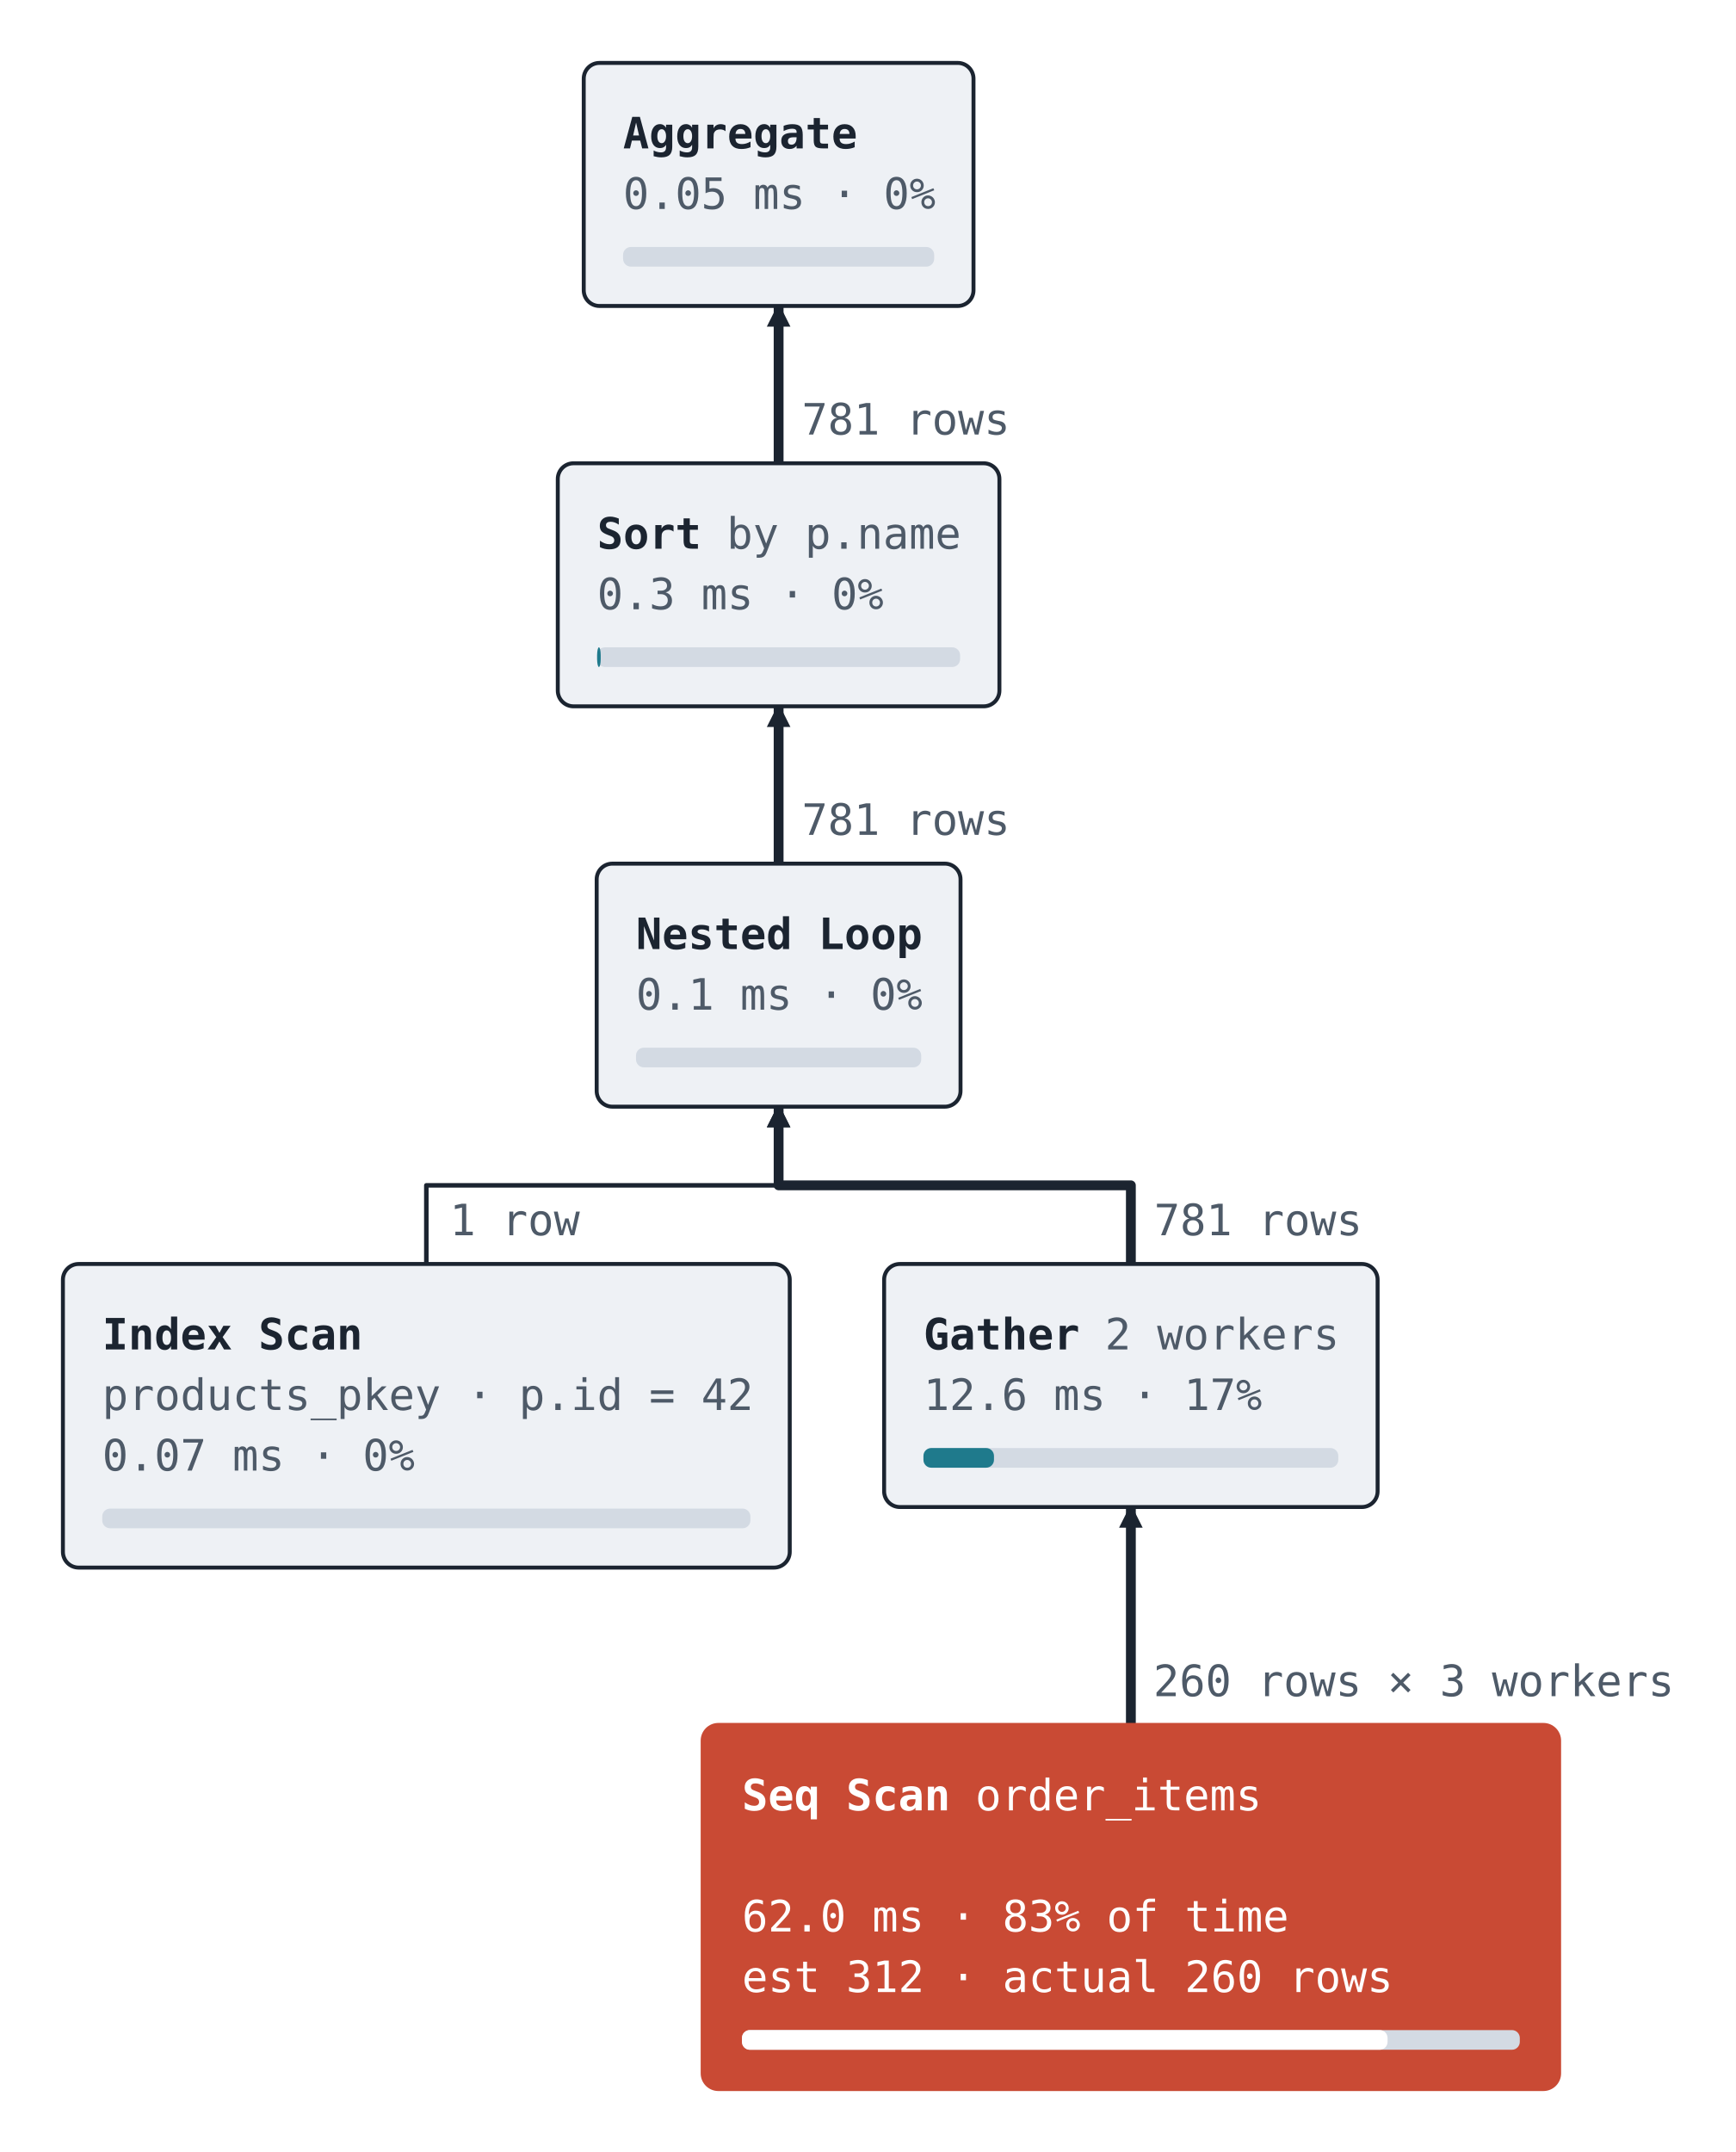
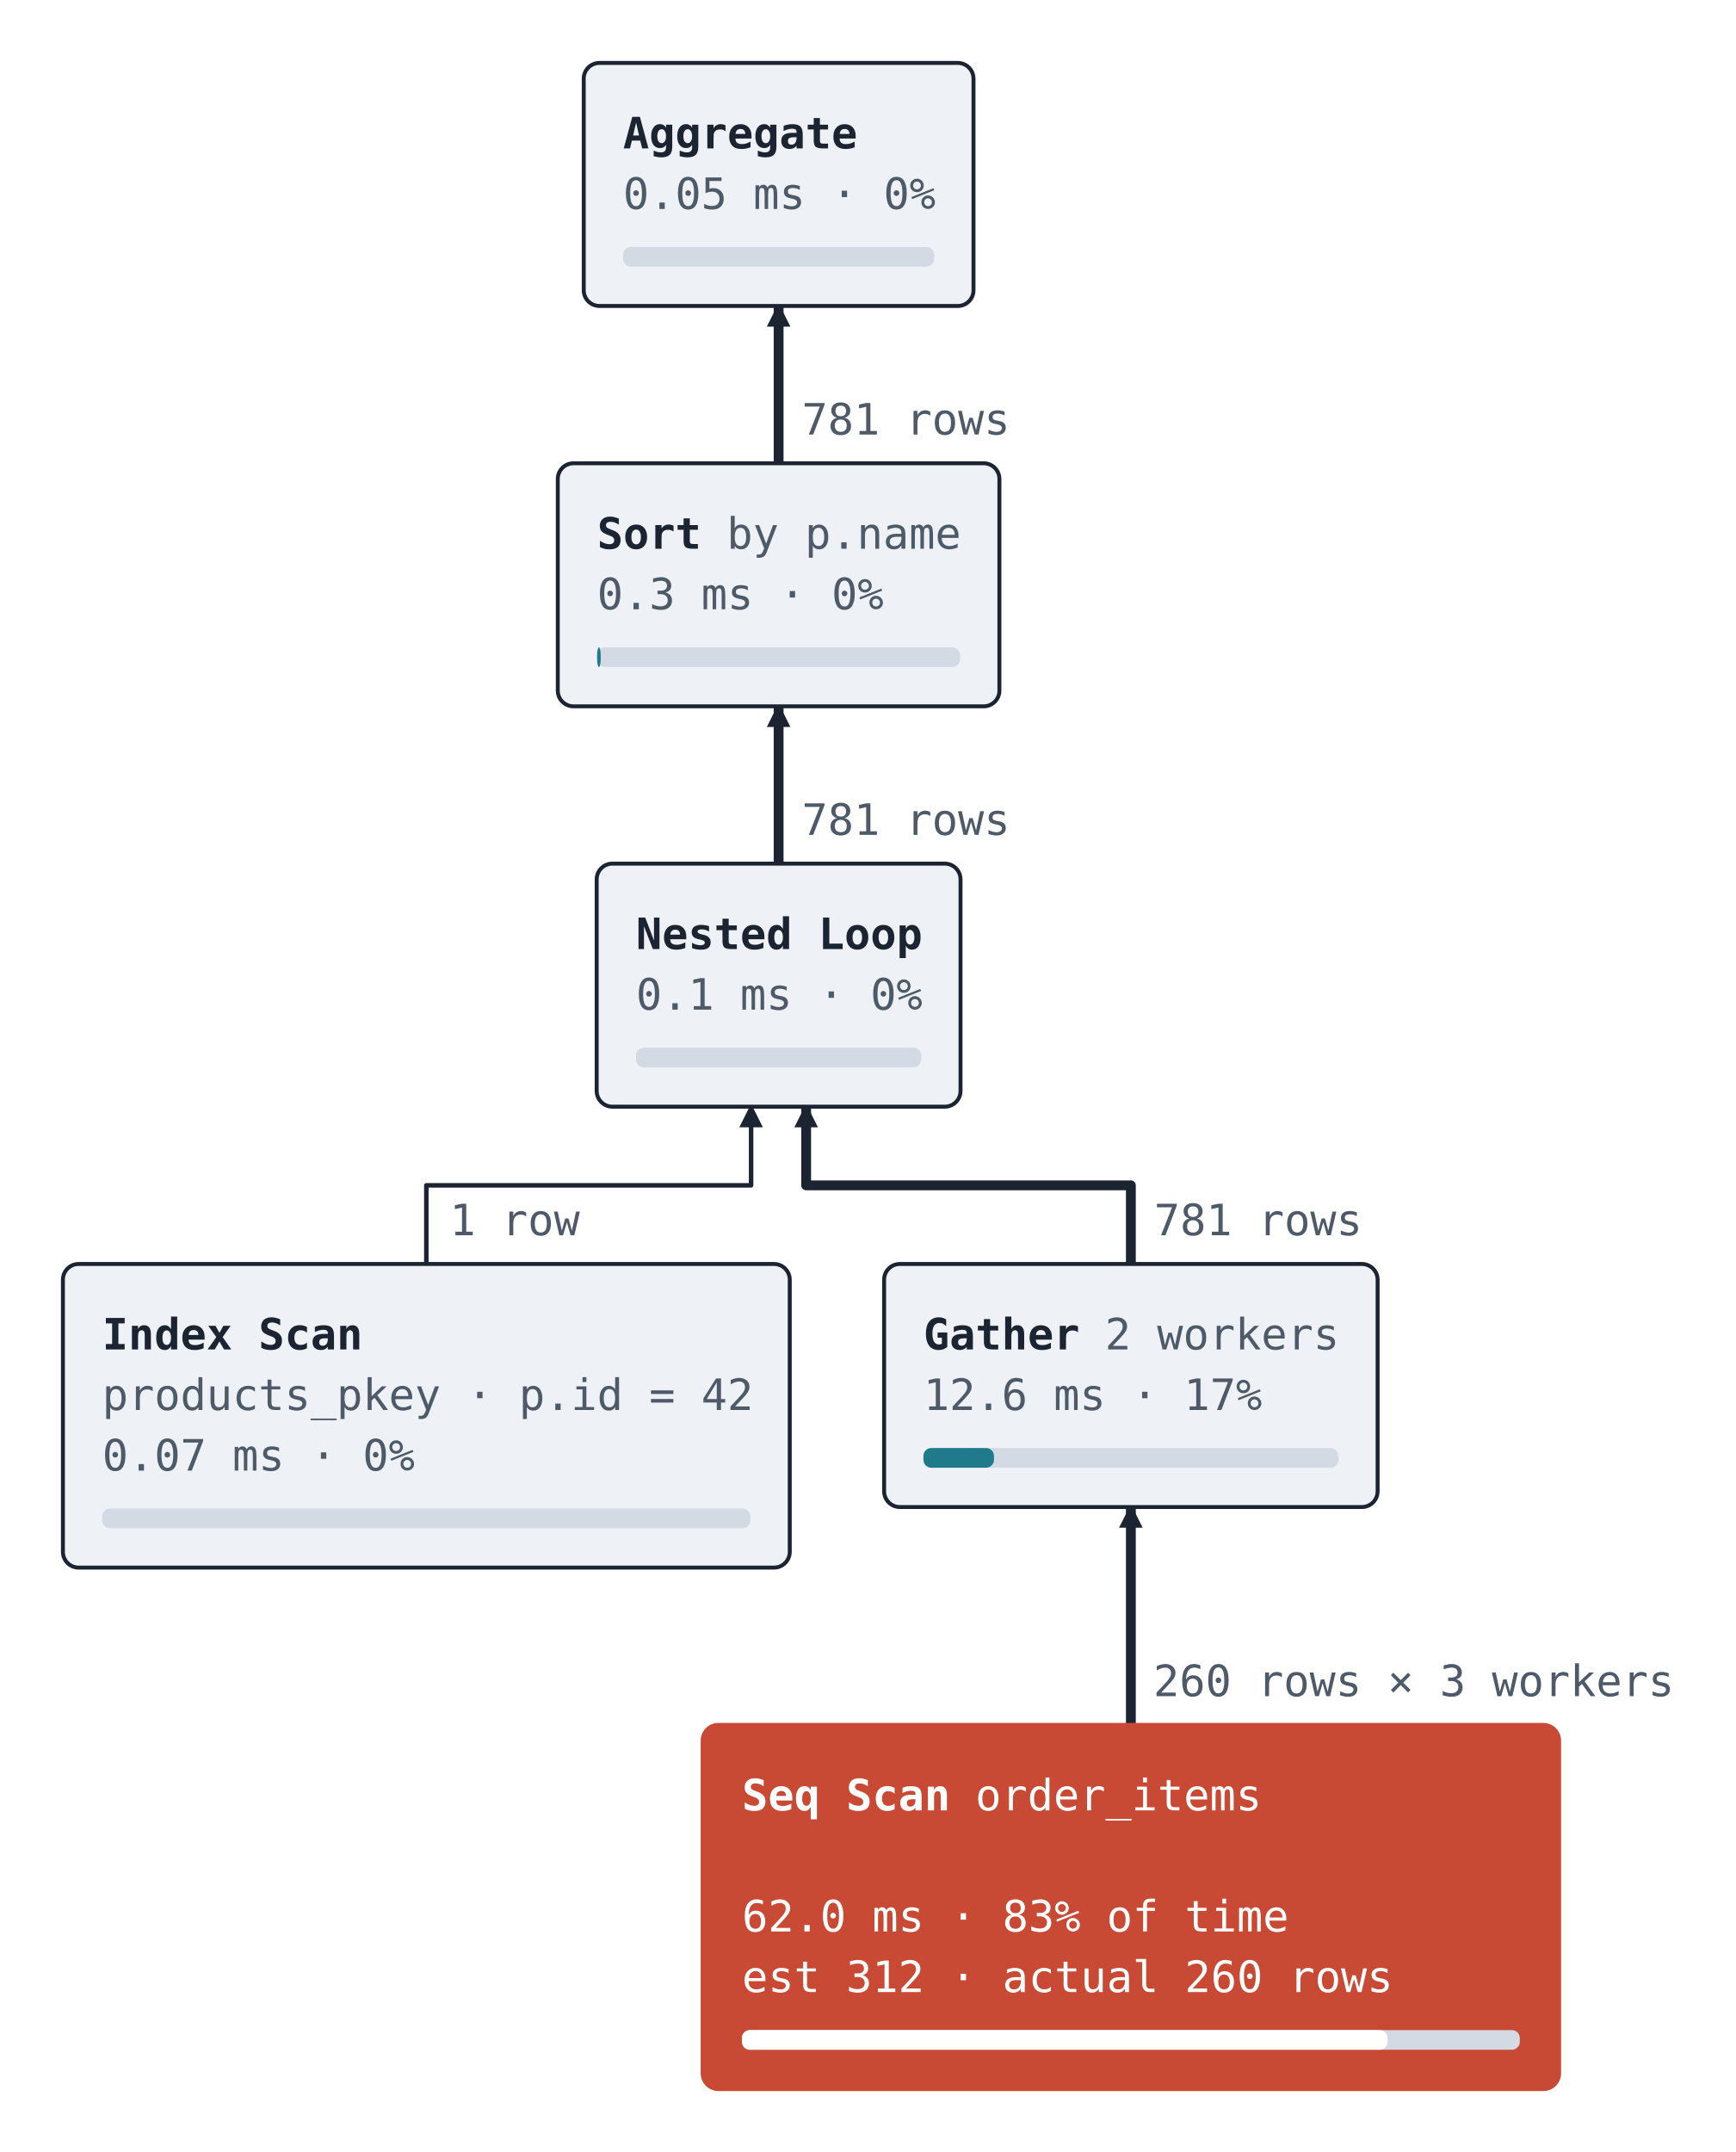
<svg xmlns="http://www.w3.org/2000/svg" viewBox="0 0 441.47 547.2" width="441.47" height="547.2">
  <defs>
    <marker id="dg-arrow" viewBox="0 0 8 8" refX="7" refY="4" markerWidth="6" markerHeight="6" orient="auto-start-reverse" markerUnits="userSpaceOnUse">
      <path d="M0,0 L8,4 L0,8 z" fill="#1b2430" />
    </marker>
  </defs>
  <rect width="441.47" height="547.2" fill="#ffffff" />
  <polyline points="198.01,77.8 198.01,117.8" fill="none" stroke="#1b2430" stroke-width="2.5" stroke-linejoin="round" marker-start="url(#dg-arrow)" class="edge" />
  <text x="230.38" y="110.49" text-anchor="middle" fill="#4e5a68" font-family="&quot;Go Mono&quot;, &quot;IBM Plex Mono&quot;, ui-monospace, Menlo, monospace" font-size="11" xml:space="preserve">781 rows</text>
  <polyline points="198.01,179.6 198.01,219.6" fill="none" stroke="#1b2430" stroke-width="2.5" stroke-linejoin="round" marker-start="url(#dg-arrow)" class="edge" />
  <text x="230.38" y="212.29" text-anchor="middle" fill="#4e5a68" font-family="&quot;Go Mono&quot;, &quot;IBM Plex Mono&quot;, ui-monospace, Menlo, monospace" font-size="11" xml:space="preserve">781 rows</text>
-   <polyline points="198.01,281.4 198.01,301.4 108.42,301.4 108.42,321.4" fill="none" stroke="#1b2430" stroke-width="1.15" stroke-linejoin="round" marker-start="url(#dg-arrow)" class="edge" />
+   <polyline points="191.01,281.4 191.01,301.4 108.42,301.4 108.42,321.4" fill="none" stroke="#1b2430" stroke-width="1.15" stroke-linejoin="round" marker-start="url(#dg-arrow)" class="edge" />
  <text x="130.91" y="314.09" text-anchor="middle" fill="#4e5a68" font-family="&quot;Go Mono&quot;, &quot;IBM Plex Mono&quot;, ui-monospace, Menlo, monospace" font-size="11" xml:space="preserve">1 row</text>
-   <polyline points="198.01,281.4 198.01,301.4 287.59,301.4 287.59,321.4" fill="none" stroke="#1b2430" stroke-width="2.5" stroke-linejoin="round" marker-start="url(#dg-arrow)" class="edge" />
+   <polyline points="205.01,281.4 205.01,301.4 287.59,301.4 287.59,321.4" fill="none" stroke="#1b2430" stroke-width="2.5" stroke-linejoin="round" marker-start="url(#dg-arrow)" class="edge" />
  <text x="319.97" y="314.09" text-anchor="middle" fill="#4e5a68" font-family="&quot;Go Mono&quot;, &quot;IBM Plex Mono&quot;, ui-monospace, Menlo, monospace" font-size="11" xml:space="preserve">781 rows</text>
  <polyline points="287.59,383.2 287.59,438.6" fill="none" stroke="#1b2430" stroke-width="2.5" stroke-linejoin="round" marker-start="url(#dg-arrow)" class="edge" />
  <text x="359.53" y="431.29" text-anchor="middle" fill="#4e5a68" font-family="&quot;Go Mono&quot;, &quot;IBM Plex Mono&quot;, ui-monospace, Menlo, monospace" font-size="11" xml:space="preserve">260 rows × 3 workers</text>
  <g class="node" data-id="agg">
    <rect x="148.45" y="16" width="99.12" height="61.8" rx="4" fill="#eef1f5" stroke="#1b2430" />
    <text x="158.45" y="37.73" fill="#1b2430" font-family="&quot;Go Mono&quot;, &quot;IBM Plex Mono&quot;, ui-monospace, Menlo, monospace" font-size="11" font-weight="700" xml:space="preserve">Aggregate</text>
    <text x="158.45" y="53.13" fill="#4e5a68" font-family="&quot;Go Mono&quot;, &quot;IBM Plex Mono&quot;, ui-monospace, Menlo, monospace" font-size="11" xml:space="preserve">0.05 ms · 0%</text>
    <rect x="158.45" y="62.8" width="79.12" height="5" rx="2" fill="#d3dae3" />
  </g>
  <g class="node" data-id="sort">
    <rect x="141.85" y="117.8" width="112.31" height="61.8" rx="4" fill="#eef1f5" stroke="#1b2430" />
    <text x="151.85" y="139.53" fill="#1b2430" font-family="&quot;Go Mono&quot;, &quot;IBM Plex Mono&quot;, ui-monospace, Menlo, monospace" font-size="11" font-weight="700" xml:space="preserve">Sort </text>
    <text x="184.82" y="139.53" fill="#4e5a68" font-family="&quot;Go Mono&quot;, &quot;IBM Plex Mono&quot;, ui-monospace, Menlo, monospace" font-size="11" xml:space="preserve">by p.name</text>
    <text x="151.85" y="154.93" fill="#4e5a68" font-family="&quot;Go Mono&quot;, &quot;IBM Plex Mono&quot;, ui-monospace, Menlo, monospace" font-size="11" xml:space="preserve">0.3 ms · 0%</text>
    <rect x="151.85" y="164.6" width="92.31" height="5" rx="2" fill="#d3dae3" />
    <rect x="151.85" y="164.6" width="0.92" height="5" rx="2" fill="#1f7a8c" />
  </g>
  <g class="node" data-id="nl">
    <rect x="151.74" y="219.6" width="92.53" height="61.8" rx="4" fill="#eef1f5" stroke="#1b2430" />
    <text x="161.74" y="241.33" fill="#1b2430" font-family="&quot;Go Mono&quot;, &quot;IBM Plex Mono&quot;, ui-monospace, Menlo, monospace" font-size="11" font-weight="700" xml:space="preserve">Nested Loop</text>
    <text x="161.74" y="256.73" fill="#4e5a68" font-family="&quot;Go Mono&quot;, &quot;IBM Plex Mono&quot;, ui-monospace, Menlo, monospace" font-size="11" xml:space="preserve">0.1 ms · 0%</text>
    <rect x="161.74" y="266.4" width="72.53" height="5" rx="2" fill="#d3dae3" />
  </g>
  <g class="node" data-id="idx">
    <rect x="16" y="321.4" width="184.84" height="77.2" rx="4" fill="#eef1f5" stroke="#1b2430" />
    <text x="26" y="343.13" fill="#1b2430" font-family="&quot;Go Mono&quot;, &quot;IBM Plex Mono&quot;, ui-monospace, Menlo, monospace" font-size="11" font-weight="700" xml:space="preserve">Index Scan</text>
    <text x="26" y="358.53" fill="#4e5a68" font-family="&quot;Go Mono&quot;, &quot;IBM Plex Mono&quot;, ui-monospace, Menlo, monospace" font-size="11" xml:space="preserve">products_pkey · p.id = 42</text>
    <text x="26" y="373.93" fill="#4e5a68" font-family="&quot;Go Mono&quot;, &quot;IBM Plex Mono&quot;, ui-monospace, Menlo, monospace" font-size="11" xml:space="preserve">0.07 ms · 0%</text>
    <rect x="26" y="383.6" width="164.84" height="5" rx="2" fill="#d3dae3" />
  </g>
  <g class="node" data-id="gather">
    <rect x="224.84" y="321.4" width="125.5" height="61.8" rx="4" fill="#eef1f5" stroke="#1b2430" />
    <text x="234.84" y="343.13" fill="#1b2430" font-family="&quot;Go Mono&quot;, &quot;IBM Plex Mono&quot;, ui-monospace, Menlo, monospace" font-size="11" font-weight="700" xml:space="preserve">Gather </text>
    <text x="281" y="343.13" fill="#4e5a68" font-family="&quot;Go Mono&quot;, &quot;IBM Plex Mono&quot;, ui-monospace, Menlo, monospace" font-size="11" xml:space="preserve">2 workers</text>
    <text x="234.84" y="358.53" fill="#4e5a68" font-family="&quot;Go Mono&quot;, &quot;IBM Plex Mono&quot;, ui-monospace, Menlo, monospace" font-size="11" xml:space="preserve">12.6 ms · 17%</text>
    <rect x="234.84" y="368.2" width="105.5" height="5" rx="2" fill="#d3dae3" />
    <rect x="234.84" y="368.2" width="17.94" height="5" rx="2" fill="#1f7a8c" />
  </g>
  <g class="node hot" data-id="seq">
    <rect x="178.69" y="438.6" width="217.81" height="92.6" rx="4" fill="#c94a34" stroke="#c94a34" />
    <text x="188.69" y="460.33" fill="#ffffff" font-family="&quot;Go Mono&quot;, &quot;IBM Plex Mono&quot;, ui-monospace, Menlo, monospace" font-size="11" font-weight="700" xml:space="preserve">Seq Scan </text>
    <text x="248.03" y="460.33" fill="#ffffff" font-family="&quot;Go Mono&quot;, &quot;IBM Plex Mono&quot;, ui-monospace, Menlo, monospace" font-size="11" xml:space="preserve">order_items</text>
    <text x="188.69" y="475.73" fill="#ffffff" font-family="&quot;Go Mono&quot;, &quot;IBM Plex Mono&quot;, ui-monospace, Menlo, monospace" font-size="11" xml:space="preserve" />
    <text x="188.69" y="491.13" fill="#ffffff" font-family="&quot;Go Mono&quot;, &quot;IBM Plex Mono&quot;, ui-monospace, Menlo, monospace" font-size="11" xml:space="preserve">62.0 ms · 83% of time</text>
    <text x="188.69" y="506.53" fill="#ffffff" font-family="&quot;Go Mono&quot;, &quot;IBM Plex Mono&quot;, ui-monospace, Menlo, monospace" font-size="11" xml:space="preserve">est 312 · actual 260 rows</text>
    <rect x="188.69" y="516.2" width="197.81" height="5" rx="2" fill="#d3dae3" />
    <rect x="188.69" y="516.2" width="164.18" height="5" rx="2" fill="#ffffff" />
  </g>
</svg>
